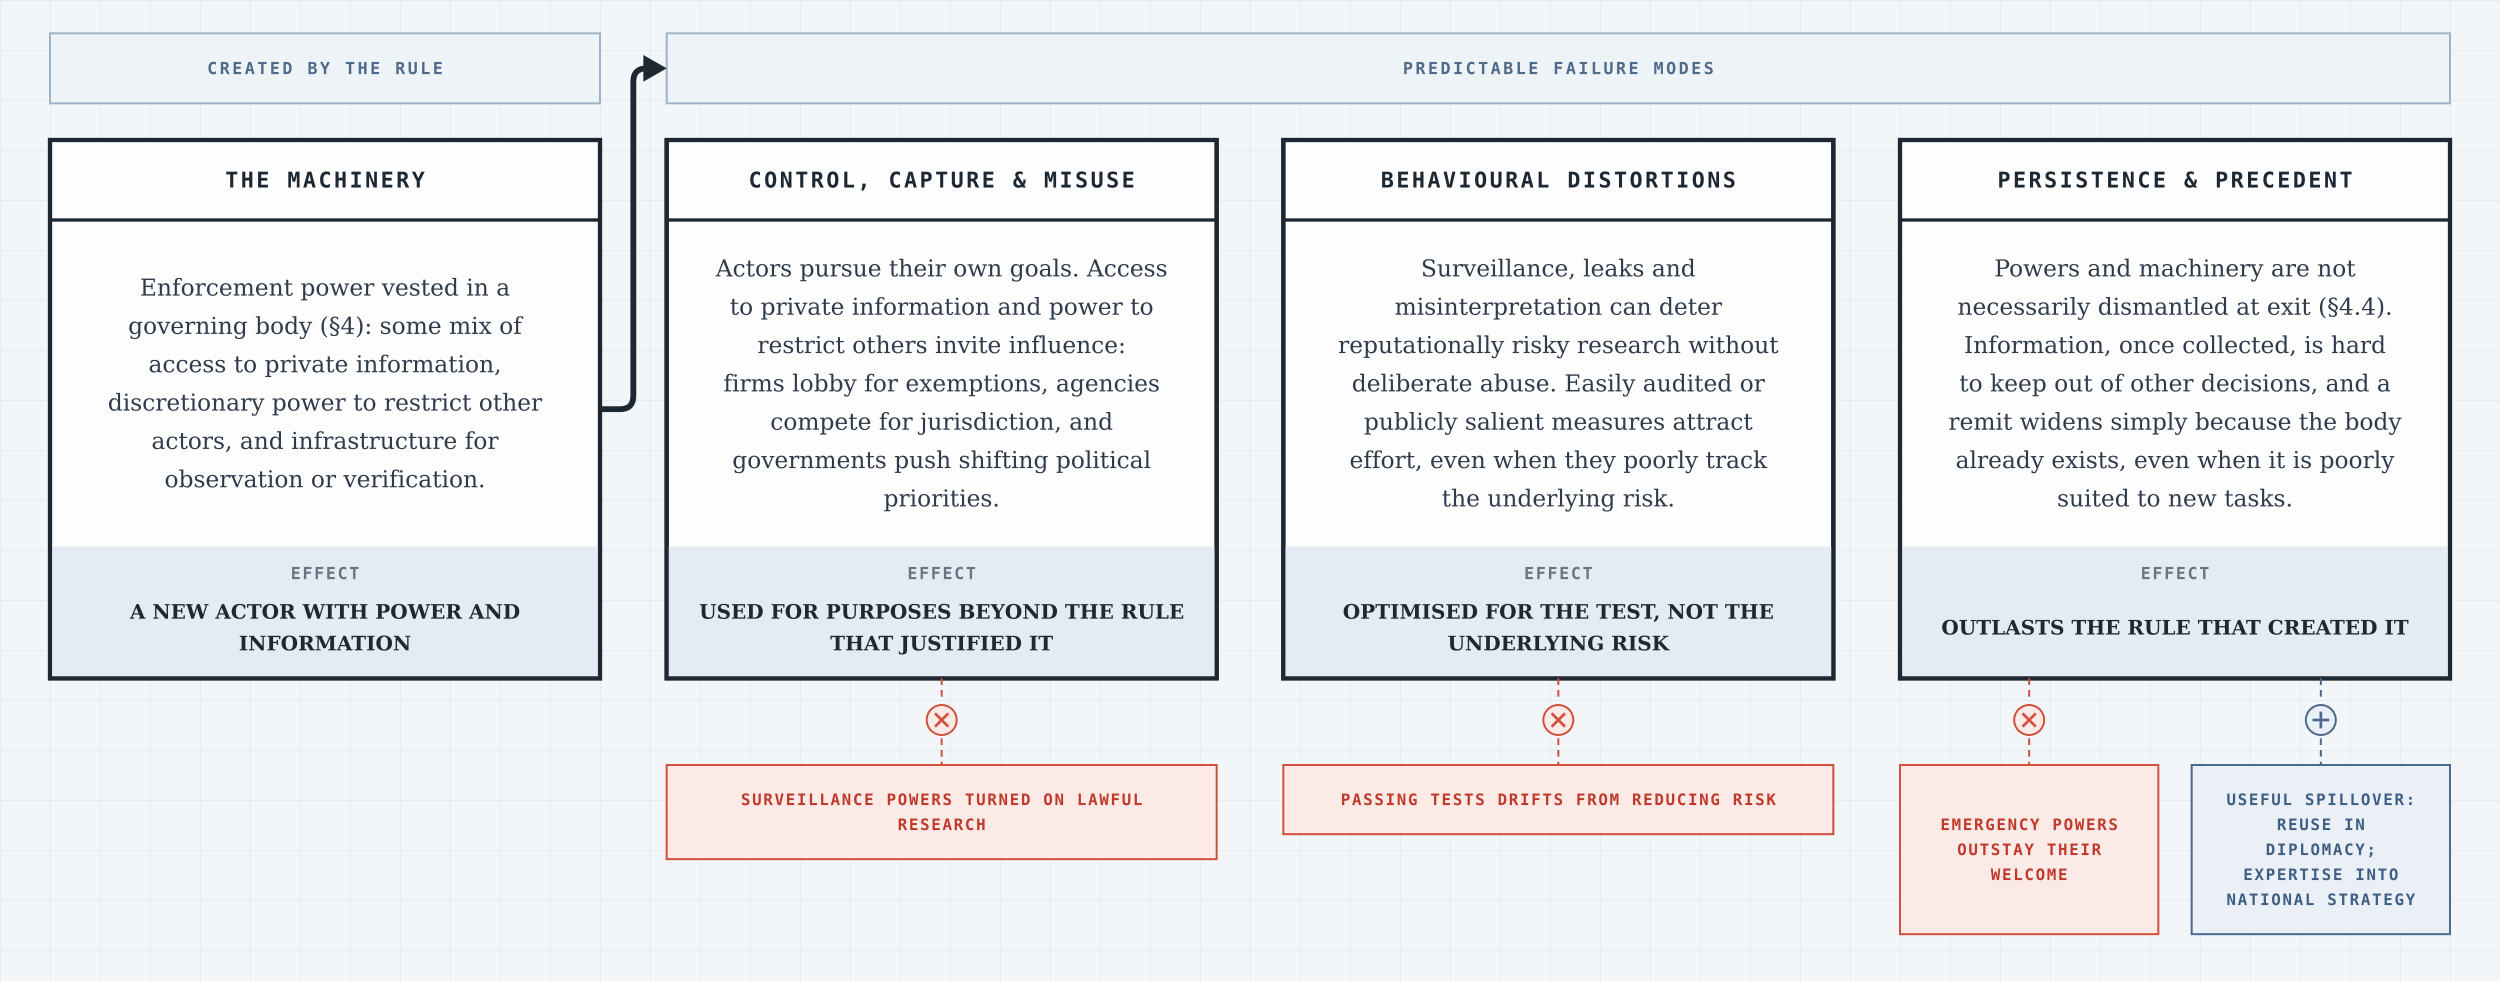
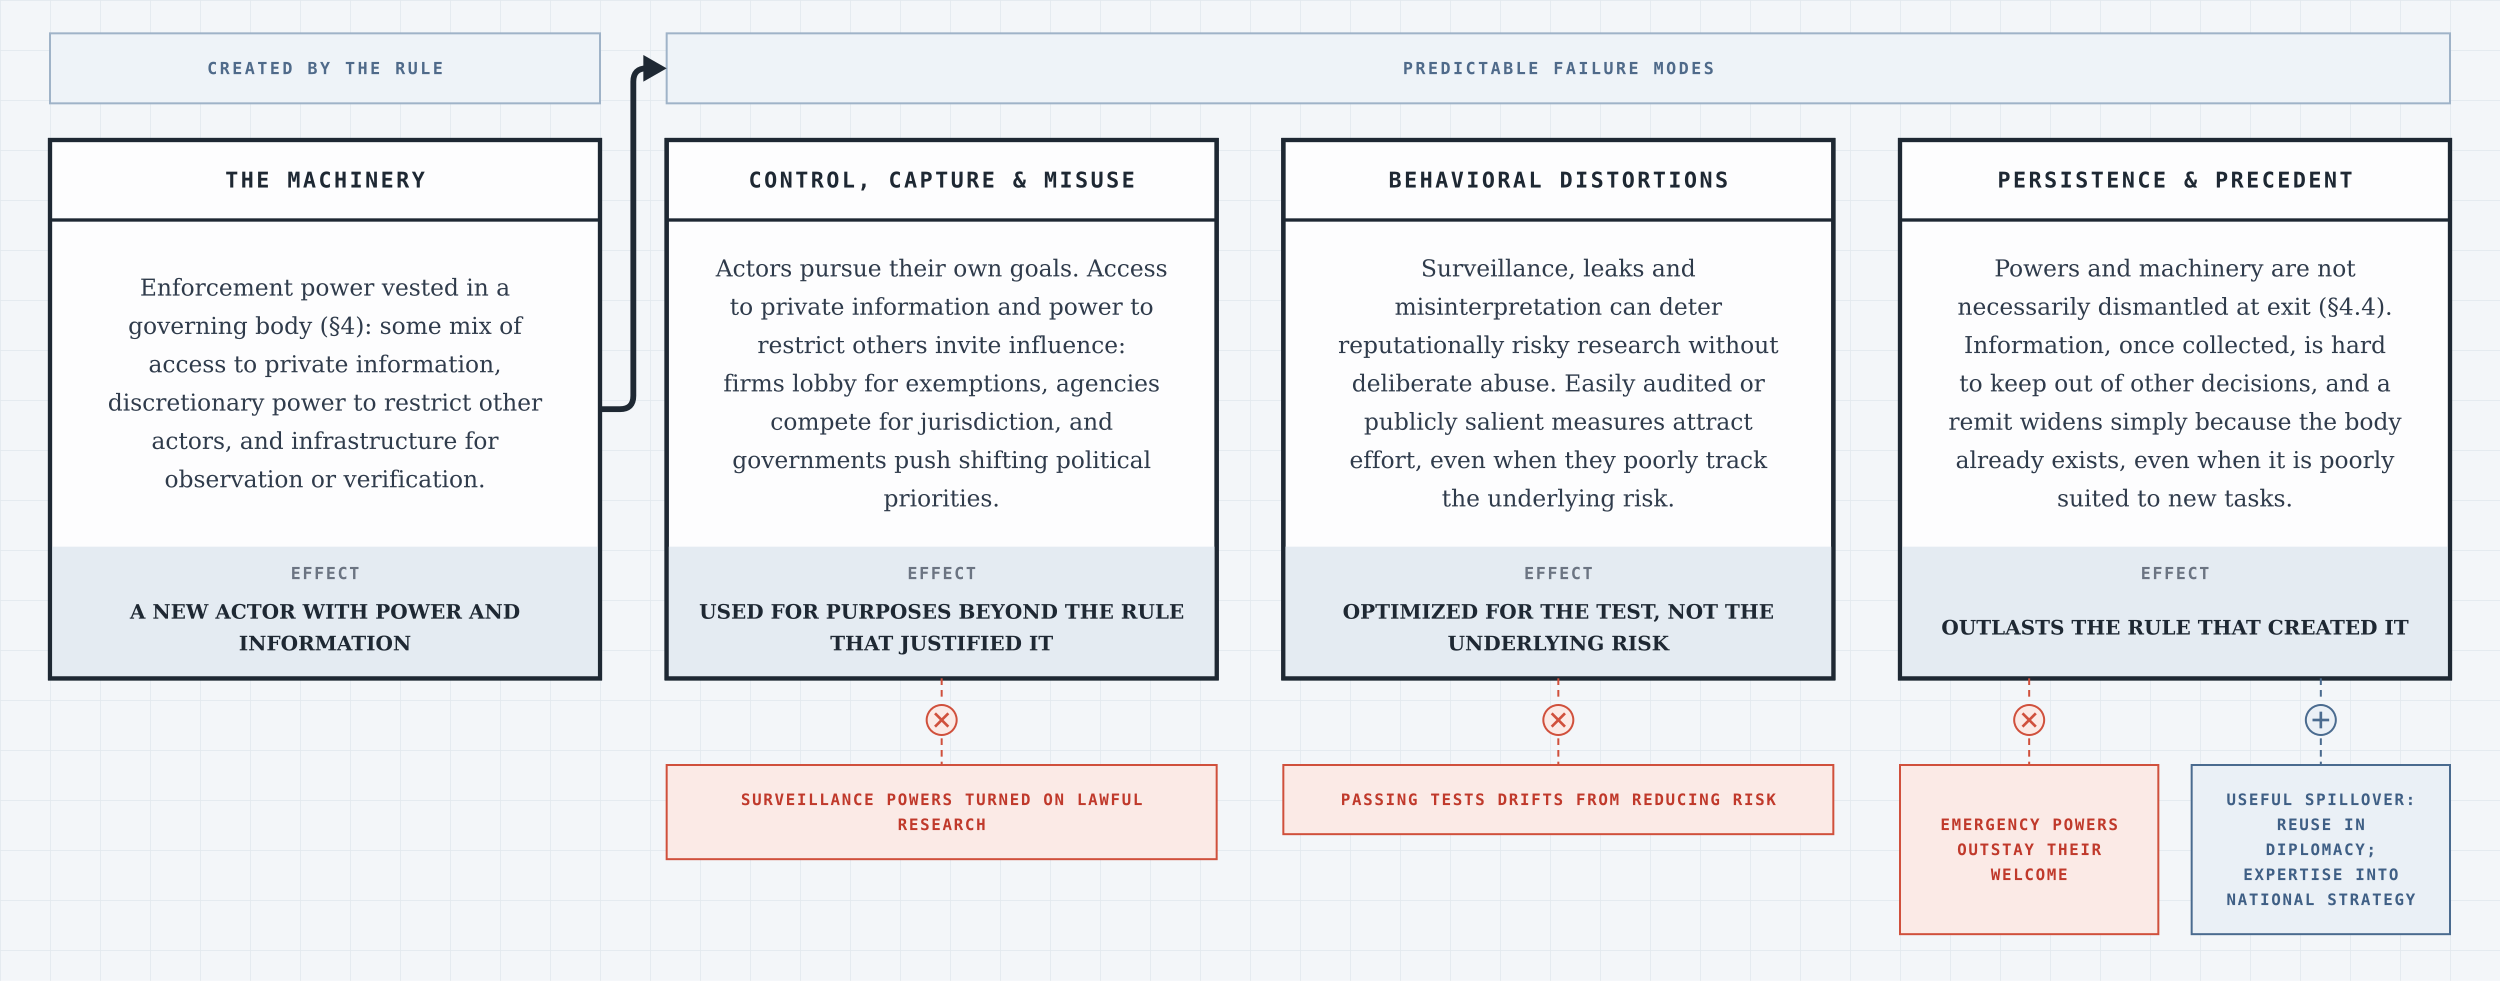
<svg xmlns="http://www.w3.org/2000/svg" width="1500" height="588.5" viewBox="0 0 1500 588.5" role="img" aria-labelledby="ttl dsc">
  <defs>
    <pattern id="grid" width="30" height="30" patternUnits="userSpaceOnUse">
      <path d="M 30 0 L 0 0 0 30" fill="none" stroke="#e2e8ee" stroke-width="1" />
    </pattern>
    <style>
      .hd { font-family: "IBM Plex Mono", "DejaVu Sans Mono", "Courier New", Courier, monospace; font-size: 13px; font-weight: 700; letter-spacing: 1.5px; fill: #1e2833; }
      .hs { font-family: "IBM Plex Mono", "DejaVu Sans Mono", "Courier New", Courier, monospace; font-size: 11px; font-weight: 700; letter-spacing: 1px; fill: #1e2833; }
      .lb { font-family: "IBM Plex Mono", "DejaVu Sans Mono", "Courier New", Courier, monospace; font-size: 10px; font-weight: 700; letter-spacing: 1px; fill: #6b7482; }
      .ph { font-family: "IBM Plex Mono", "DejaVu Sans Mono", "Courier New", Courier, monospace; font-size: 10px; font-weight: 700; letter-spacing: 1.5px; fill: #4f6a8a; }
      .rd { font-family: "IBM Plex Mono", "DejaVu Sans Mono", "Courier New", Courier, monospace; font-size: 9.5px; font-weight: 700; letter-spacing: 1px; fill: #c0392b; }
      .bl { font-family: "IBM Plex Mono", "DejaVu Sans Mono", "Courier New", Courier, monospace; font-size: 9.5px; font-weight: 700; letter-spacing: 1px; fill: #3f5f85; }
      .bd { font-family: Charter, "Source Serif 4", "Source Serif Pro", Georgia, "DejaVu Serif", serif; font-size: 16px; fill: #2f3b4b; }
      .b2 { font-family: Charter, "Source Serif 4", "Source Serif Pro", Georgia, "DejaVu Serif", serif; font-size: 14px; fill: #2f3b4b; }
      .b3 { font-family: Charter, "Source Serif 4", "Source Serif Pro", Georgia, "DejaVu Serif", serif; font-size: 12px; fill: #2f3b4b; }
      .bi { font-family: Charter, "Source Serif 4", "Source Serif Pro", Georgia, "DejaVu Serif", serif; font-size: 13px; font-style: italic; fill: #6b7482; }
      .ef { font-family: Charter, "Source Serif 4", "Source Serif Pro", Georgia, "DejaVu Serif", serif; font-size: 12px; font-weight: 700; fill: #1e2833; }
      .box { fill: #fdfdfe; stroke: #1e2833; stroke-width: 2.5; }
      .box-out { fill: #d6e4f2; stroke: #1e2833; stroke-width: 2.5; }
      .outline { fill: none; stroke: #1e2833; stroke-width: 2.5; }
      .cell { stroke: #1e2833; stroke-width: 1.5; }
      .sep { stroke: #1e2833; stroke-width: 2; }
      .thin { stroke: #c5ccd4; stroke-width: 1; }
      .arr { stroke: #1e2833; stroke-width: 3.5; fill: none; }
      .head { fill: #1e2833; }
      .fb { stroke: #7d8794; stroke-width: 2.5; fill: none; stroke-dasharray: 8 6; }
      .fbhead { fill: #7d8794; }
      .sm { stroke: #8a95a3; stroke-width: 2; fill: none; }
      .smhead { fill: #8a95a3; }
      .band { fill: #eef3f8; stroke: #9fb3c8; stroke-width: 1.2; }
      .note { fill: #fbeae6; stroke: #d0503c; stroke-width: 1.2; }
      .noteb { fill: #eaf0f6; stroke: #4a6b8f; stroke-width: 1.2; }
      .rl { stroke: #d0503c; stroke-width: 1.2; fill: none; stroke-dasharray: 4 3; }
      .bll { stroke: #4a6b8f; stroke-width: 1.2; fill: none; stroke-dasharray: 4 3; }
      .dn { fill: #f7f9fb; stroke: #8a95a3; stroke-width: 1.5; stroke-dasharray: 5 4; }
      .red { fill: #fdfdfe; stroke: #c0392b; stroke-width: 2; }
      .redt { font-family: "IBM Plex Mono", "DejaVu Sans Mono", "Courier New", Courier, monospace; font-size: 11px; font-weight: 700; letter-spacing: 1px; fill: #c0392b; }
      .redl { font-family: "IBM Plex Mono", "DejaVu Sans Mono", "Courier New", Courier, monospace; font-size: 10px; font-weight: 700; letter-spacing: 0.5px; fill: #c0392b; }
      .ghost { fill: #eceff2; stroke: #8a95a3; stroke-width: 1.5; stroke-dasharray: 5 4; }
      .ghostt { font-family: "IBM Plex Mono", "DejaVu Sans Mono", "Courier New", Courier, monospace; font-size: 11px; font-weight: 700; letter-spacing: 1px; fill: #8a95a3; }
      .cross { stroke: #b5bcc5; stroke-width: 1.2; stroke-dasharray: 4 3; }
      .cap { font-family: "IBM Plex Mono", "DejaVu Sans Mono", "Courier New", Courier, monospace; font-size: 11px; letter-spacing: 0.3px; fill: #2f3b4b; }
      .dot-b { fill: #5b7fa6; }
      .dot-g { fill: #a9a9a9; }
      .cons { fill: #dfe7ef; }
      .open { fill: #ebe9e5; }
      .line { stroke: #1e2833; stroke-width: 1.8; fill: none; stroke-dasharray: 6 4; }
      .st { font-family: "IBM Plex Mono", "DejaVu Sans Mono", "Courier New", Courier, monospace; font-size: 9px; font-weight: 700; letter-spacing: 1px; fill: #4f6a8a; }
      .sv { font-family: Charter, "Source Serif 4", "Source Serif Pro", Georgia, "DejaVu Serif", serif; font-size: 13px; font-weight: 700; fill: #1e2833; }
      .th { font-family: "IBM Plex Mono", "DejaVu Sans Mono", "Courier New", Courier, monospace; font-size: 9px; font-weight: 700; letter-spacing: 0.5px; fill: #2b3a55; }
      .rh { font-family: Charter, "Source Serif 4", "Source Serif Pro", Georgia, "DejaVu Serif", serif; font-size: 13px; font-weight: 700; fill: #2b3a55; }
      .tv { font-family: Charter, "Source Serif 4", "Source Serif Pro", Georgia, "DejaVu Serif", serif; font-size: 14px; fill: #2b3a55; }
    </style>
  </defs>
  <rect width="1500" height="588.5" fill="#f3f6f9" />
  <rect width="1500" height="588.5" fill="url(#grid)" />
  <rect class="band" x="30" y="20" width="330" height="42" />
  <g id="created" data-bounds="44 31 302 20">
    <text class="ph" x="195.0" y="41.0" text-anchor="middle" dominant-baseline="central">CREATED BY THE RULE</text>
  </g>
  <rect class="box" x="30" y="84" width="330" height="323" />
  <rect class="" x="30" y="328" width="330" height="79" fill="#e4ebf2" />
  <rect class="outline" x="30" y="84" width="330" height="323" />
  <line class="sep" x1="30" y1="132" x2="360" y2="132" />
  <g id="machinery-heading" data-bounds="50 96 290 24">
    <text class="hd" x="195.0" y="108.0" text-anchor="middle" dominant-baseline="central">THE MACHINERY</text>
  </g>
  <g id="machinery-body" data-bounds="54 154 282 152">
    <text class="b2" x="195.0" y="172.5" text-anchor="middle" dominant-baseline="central">Enforcement power vested in a</text>
    <text class="b2" x="195.0" y="195.5" text-anchor="middle" dominant-baseline="central">governing body (§4): some mix of</text>
    <text class="b2" x="195.0" y="218.5" text-anchor="middle" dominant-baseline="central">access to private information,</text>
    <text class="b2" x="195.0" y="241.5" text-anchor="middle" dominant-baseline="central">discretionary power to restrict other</text>
    <text class="b2" x="195.0" y="264.5" text-anchor="middle" dominant-baseline="central">actors, and infrastructure for</text>
    <text class="b2" x="195.0" y="287.5" text-anchor="middle" dominant-baseline="central">observation or verification.</text>
  </g>
  <g id="machinery-reference" data-bounds="46 338 298 12">
    <text class="lb" x="195.0" y="344.0" text-anchor="middle" dominant-baseline="central">EFFECT</text>
  </g>
  <g id="machinery-effect" data-bounds="54 360 282 33">
    <text class="ef" x="195.0" y="367.0" text-anchor="middle" dominant-baseline="central">A NEW ACTOR WITH POWER AND</text>
    <text class="ef" x="195.0" y="386.0" text-anchor="middle" dominant-baseline="central">INFORMATION</text>
  </g>
  <rect class="band" x="400" y="20" width="1070" height="42" />
  <g id="failure-modes" data-bounds="416 31 1038 20">
    <text class="ph" x="935.0" y="41.0" text-anchor="middle" dominant-baseline="central">PREDICTABLE FAILURE MODES</text>
  </g>
  <path class="arr" d="M360 245.5 H372 Q380 245.5 380 237.5 V49 Q380 41 388 41 H388" />
  <polygon class="head" points="386,33 386,49 400,41" />
  <rect class="box" x="400" y="84" width="330" height="323" />
  <rect class="" x="400" y="328" width="330" height="79" fill="#e4ebf2" />
  <rect class="outline" x="400" y="84" width="330" height="323" />
  <line class="sep" x1="400" y1="132" x2="730" y2="132" />
  <g id="mode-0-heading" data-bounds="420 96 290 24">
    <text class="hd" x="565.0" y="108.0" text-anchor="middle" dominant-baseline="central">CONTROL, CAPTURE &amp; MISUSE</text>
  </g>
  <g id="mode-0-body" data-bounds="424 154 282 152">
    <text class="b2" x="565.0" y="161.0" text-anchor="middle" dominant-baseline="central">Actors pursue their own goals. Access</text>
    <text class="b2" x="565.0" y="184.0" text-anchor="middle" dominant-baseline="central">to private information and power to</text>
    <text class="b2" x="565.0" y="207.0" text-anchor="middle" dominant-baseline="central">restrict others invite influence:</text>
    <text class="b2" x="565.0" y="230.0" text-anchor="middle" dominant-baseline="central">firms lobby for exemptions, agencies</text>
    <text class="b2" x="565.0" y="253.0" text-anchor="middle" dominant-baseline="central">compete for jurisdiction, and</text>
    <text class="b2" x="565.0" y="276.0" text-anchor="middle" dominant-baseline="central">governments push shifting political</text>
    <text class="b2" x="565.0" y="299.0" text-anchor="middle" dominant-baseline="central">priorities.</text>
  </g>
  <g id="mode-0-reference" data-bounds="416 338 298 12">
    <text class="lb" x="565.0" y="344.0" text-anchor="middle" dominant-baseline="central">EFFECT</text>
  </g>
  <g id="mode-0-effect" data-bounds="424 360 282 33">
    <text class="ef" x="565.0" y="367.0" text-anchor="middle" dominant-baseline="central">USED FOR PURPOSES BEYOND THE RULE</text>
    <text class="ef" x="565.0" y="386.0" text-anchor="middle" dominant-baseline="central">THAT JUSTIFIED IT</text>
  </g>
  <line class="rl" x1="565.0" y1="407" x2="565.0" y2="421" />
  <circle class="note" cx="565.0" cy="432" r="9" />
  <path d="M561.0 428 L569.0 436 M569.0 428 L561.0 436" stroke="#d0503c" stroke-width="1.6" />
  <line class="rl" x1="565.0" y1="443" x2="565.0" y2="459" />
  <rect class="note" x="400" y="459" width="330" height="56.5" />
  <g id="note-0-0" data-bounds="416 475 298 24.5">
    <text class="rd" x="565.0" y="479.75" text-anchor="middle" dominant-baseline="central">SURVEILLANCE POWERS TURNED ON LAWFUL</text>
    <text class="rd" x="565.0" y="494.75" text-anchor="middle" dominant-baseline="central">RESEARCH</text>
  </g>
  <rect class="box" x="770" y="84" width="330" height="323" />
  <rect class="" x="770" y="328" width="330" height="79" fill="#e4ebf2" />
  <rect class="outline" x="770" y="84" width="330" height="323" />
  <line class="sep" x1="770" y1="132" x2="1100" y2="132" />
  <g id="mode-1-heading" data-bounds="790 96 290 24">
-     <text class="hd" x="935.0" y="108.0" text-anchor="middle" dominant-baseline="central">BEHAVIOURAL DISTORTIONS</text>
+     <text class="hd" x="935.0" y="108.0" text-anchor="middle" dominant-baseline="central">BEHAVIORAL DISTORTIONS</text>
  </g>
  <g id="mode-1-body" data-bounds="794 154 282 152">
    <text class="b2" x="935.0" y="161.0" text-anchor="middle" dominant-baseline="central">Surveillance, leaks and</text>
    <text class="b2" x="935.0" y="184.0" text-anchor="middle" dominant-baseline="central">misinterpretation can deter</text>
    <text class="b2" x="935.0" y="207.0" text-anchor="middle" dominant-baseline="central">reputationally risky research without</text>
    <text class="b2" x="935.0" y="230.0" text-anchor="middle" dominant-baseline="central">deliberate abuse. Easily audited or</text>
    <text class="b2" x="935.0" y="253.0" text-anchor="middle" dominant-baseline="central">publicly salient measures attract</text>
    <text class="b2" x="935.0" y="276.0" text-anchor="middle" dominant-baseline="central">effort, even when they poorly track</text>
    <text class="b2" x="935.0" y="299.0" text-anchor="middle" dominant-baseline="central">the underlying risk.</text>
  </g>
  <g id="mode-1-reference" data-bounds="786 338 298 12">
    <text class="lb" x="935.0" y="344.0" text-anchor="middle" dominant-baseline="central">EFFECT</text>
  </g>
  <g id="mode-1-effect" data-bounds="794 360 282 33">
-     <text class="ef" x="935.0" y="367.0" text-anchor="middle" dominant-baseline="central">OPTIMISED FOR THE TEST, NOT THE</text>
+     <text class="ef" x="935.0" y="367.0" text-anchor="middle" dominant-baseline="central">OPTIMIZED FOR THE TEST, NOT THE</text>
    <text class="ef" x="935.0" y="386.0" text-anchor="middle" dominant-baseline="central">UNDERLYING RISK</text>
  </g>
  <line class="rl" x1="935.0" y1="407" x2="935.0" y2="421" />
  <circle class="note" cx="935.0" cy="432" r="9" />
  <path d="M931.0 428 L939.0 436 M939.0 428 L931.0 436" stroke="#d0503c" stroke-width="1.6" />
  <line class="rl" x1="935.0" y1="443" x2="935.0" y2="459" />
  <rect class="note" x="770" y="459" width="330" height="41.5" />
  <g id="note-1-0" data-bounds="786 475 298 9.5">
    <text class="rd" x="935.0" y="479.75" text-anchor="middle" dominant-baseline="central">PASSING TESTS DRIFTS FROM REDUCING RISK</text>
  </g>
  <rect class="box" x="1140" y="84" width="330" height="323" />
  <rect class="" x="1140" y="328" width="330" height="79" fill="#e4ebf2" />
  <rect class="outline" x="1140" y="84" width="330" height="323" />
  <line class="sep" x1="1140" y1="132" x2="1470" y2="132" />
  <g id="mode-2-heading" data-bounds="1160 96 290 24">
    <text class="hd" x="1305.0" y="108.0" text-anchor="middle" dominant-baseline="central">PERSISTENCE &amp; PRECEDENT</text>
  </g>
  <g id="mode-2-body" data-bounds="1164 154 282 152">
    <text class="b2" x="1305.0" y="161.0" text-anchor="middle" dominant-baseline="central">Powers and machinery are not</text>
    <text class="b2" x="1305.0" y="184.0" text-anchor="middle" dominant-baseline="central">necessarily dismantled at exit (§4.4).</text>
    <text class="b2" x="1305.0" y="207.0" text-anchor="middle" dominant-baseline="central">Information, once collected, is hard</text>
    <text class="b2" x="1305.0" y="230.0" text-anchor="middle" dominant-baseline="central">to keep out of other decisions, and a</text>
    <text class="b2" x="1305.0" y="253.0" text-anchor="middle" dominant-baseline="central">remit widens simply because the body</text>
    <text class="b2" x="1305.0" y="276.0" text-anchor="middle" dominant-baseline="central">already exists, even when it is poorly</text>
    <text class="b2" x="1305.0" y="299.0" text-anchor="middle" dominant-baseline="central">suited to new tasks.</text>
  </g>
  <g id="mode-2-reference" data-bounds="1156 338 298 12">
    <text class="lb" x="1305.0" y="344.0" text-anchor="middle" dominant-baseline="central">EFFECT</text>
  </g>
  <g id="mode-2-effect" data-bounds="1164 360 282 33">
    <text class="ef" x="1305.0" y="376.5" text-anchor="middle" dominant-baseline="central">OUTLASTS THE RULE THAT CREATED IT</text>
  </g>
  <line class="rl" x1="1217.5" y1="407" x2="1217.5" y2="421" />
  <circle class="note" cx="1217.5" cy="432" r="9" />
  <path d="M1213.5 428 L1221.5 436 M1221.5 428 L1213.5 436" stroke="#d0503c" stroke-width="1.6" />
  <line class="rl" x1="1217.5" y1="443" x2="1217.5" y2="459" />
  <rect class="note" x="1140.0" y="459" width="155.0" height="101.5" />
  <g id="note-2-0" data-bounds="1156.0 475 123.0 69.5">
    <text class="rd" x="1217.5" y="494.75" text-anchor="middle" dominant-baseline="central">EMERGENCY POWERS</text>
    <text class="rd" x="1217.5" y="509.75" text-anchor="middle" dominant-baseline="central">OUTSTAY THEIR</text>
    <text class="rd" x="1217.5" y="524.75" text-anchor="middle" dominant-baseline="central">WELCOME</text>
  </g>
  <line class="bll" x1="1392.5" y1="407" x2="1392.5" y2="421" />
  <circle class="noteb" cx="1392.5" cy="432" r="9" />
  <path d="M1392.5 427 V437 M1387.5 432 H1397.5" stroke="#4a6b8f" stroke-width="1.6" />
  <line class="bll" x1="1392.5" y1="443" x2="1392.5" y2="459" />
  <rect class="noteb" x="1315.0" y="459" width="155.0" height="101.5" />
  <g id="note-2-1" data-bounds="1331.0 475 123.0 69.5">
    <text class="bl" x="1392.5" y="479.75" text-anchor="middle" dominant-baseline="central">USEFUL SPILLOVER:</text>
    <text class="bl" x="1392.5" y="494.75" text-anchor="middle" dominant-baseline="central">REUSE IN</text>
    <text class="bl" x="1392.5" y="509.75" text-anchor="middle" dominant-baseline="central">DIPLOMACY;</text>
    <text class="bl" x="1392.5" y="524.75" text-anchor="middle" dominant-baseline="central">EXPERTISE INTO</text>
    <text class="bl" x="1392.5" y="539.75" text-anchor="middle" dominant-baseline="central">NATIONAL STRATEGY</text>
  </g>
</svg>
